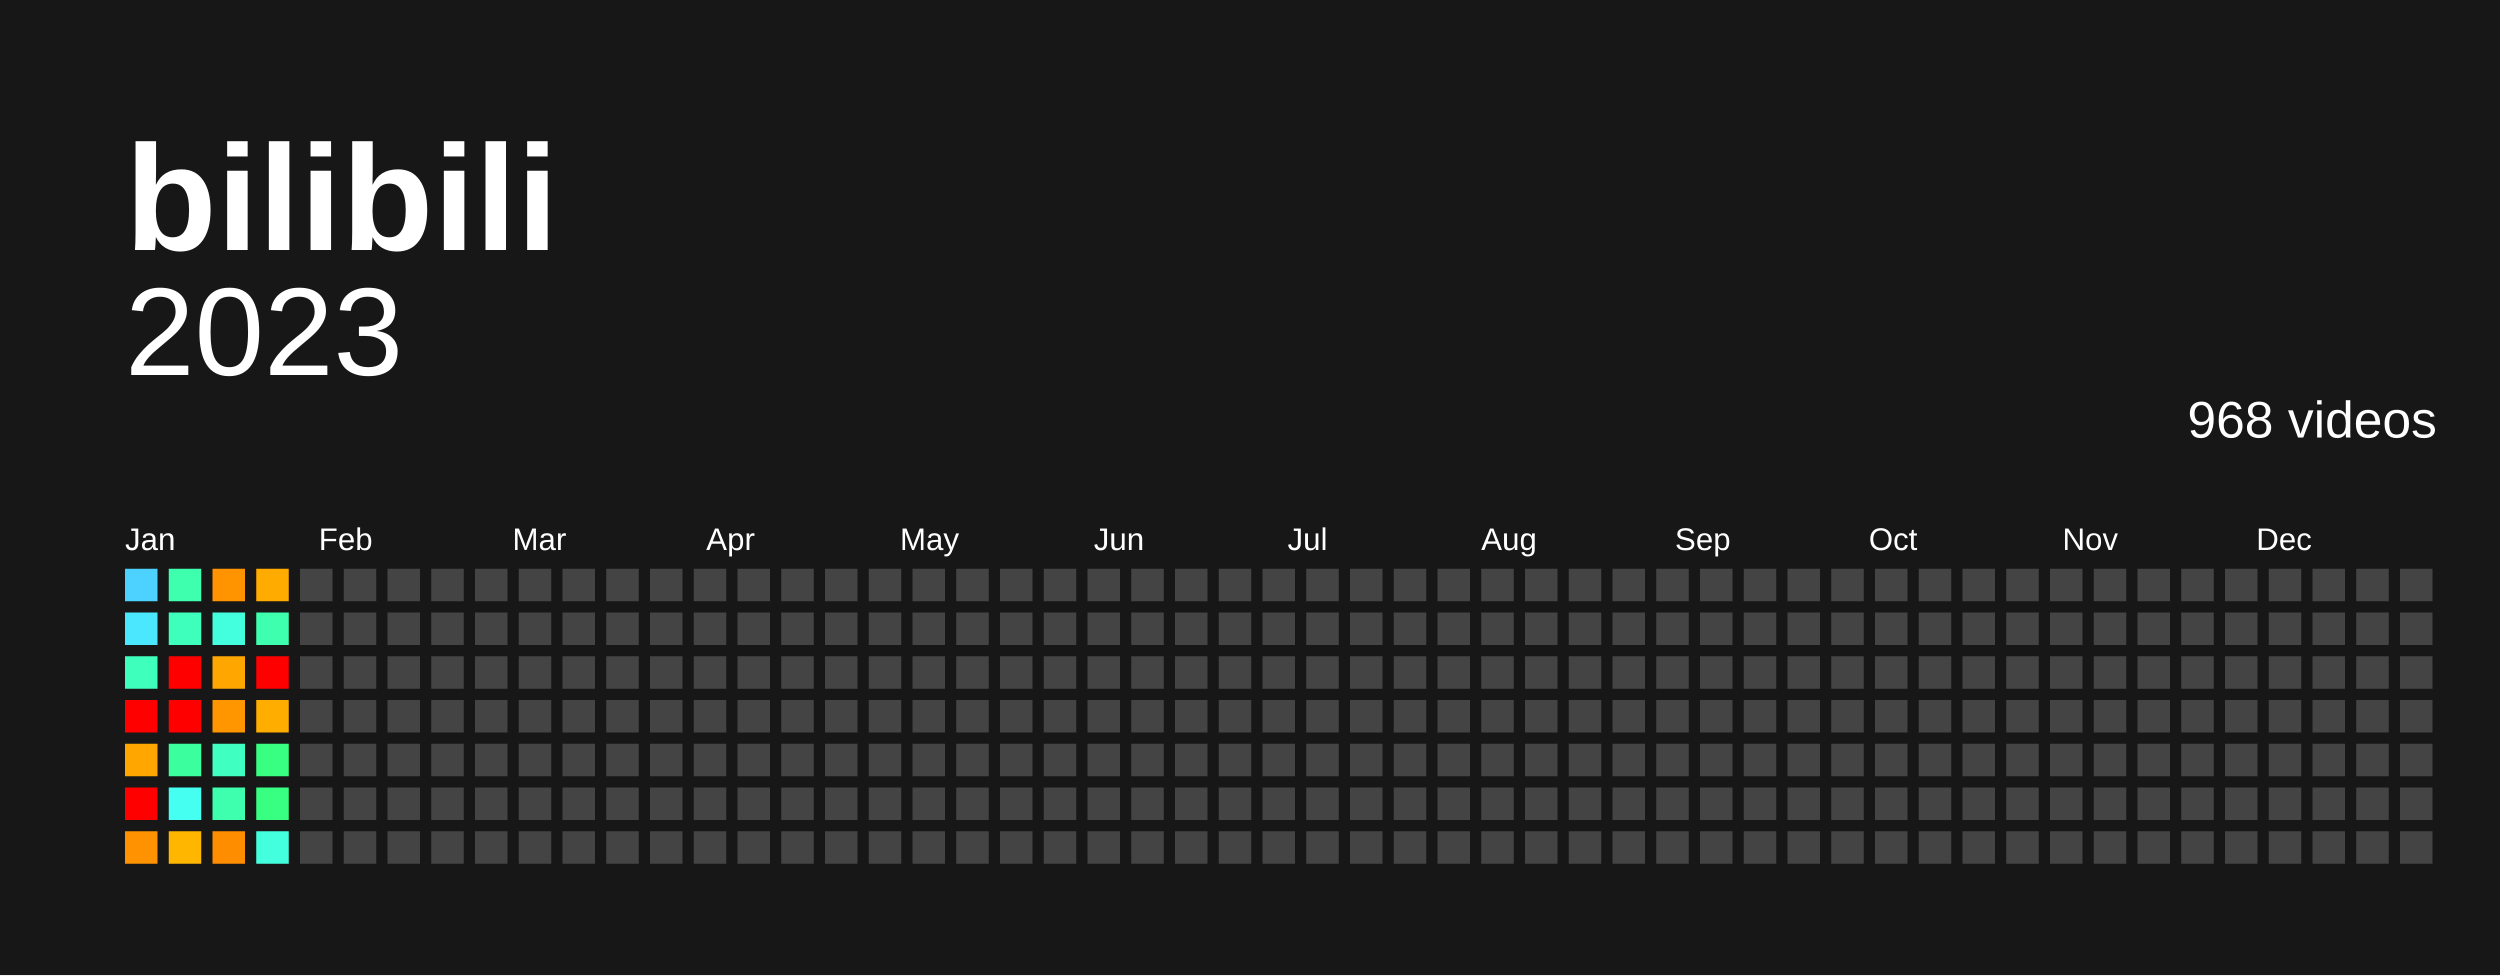
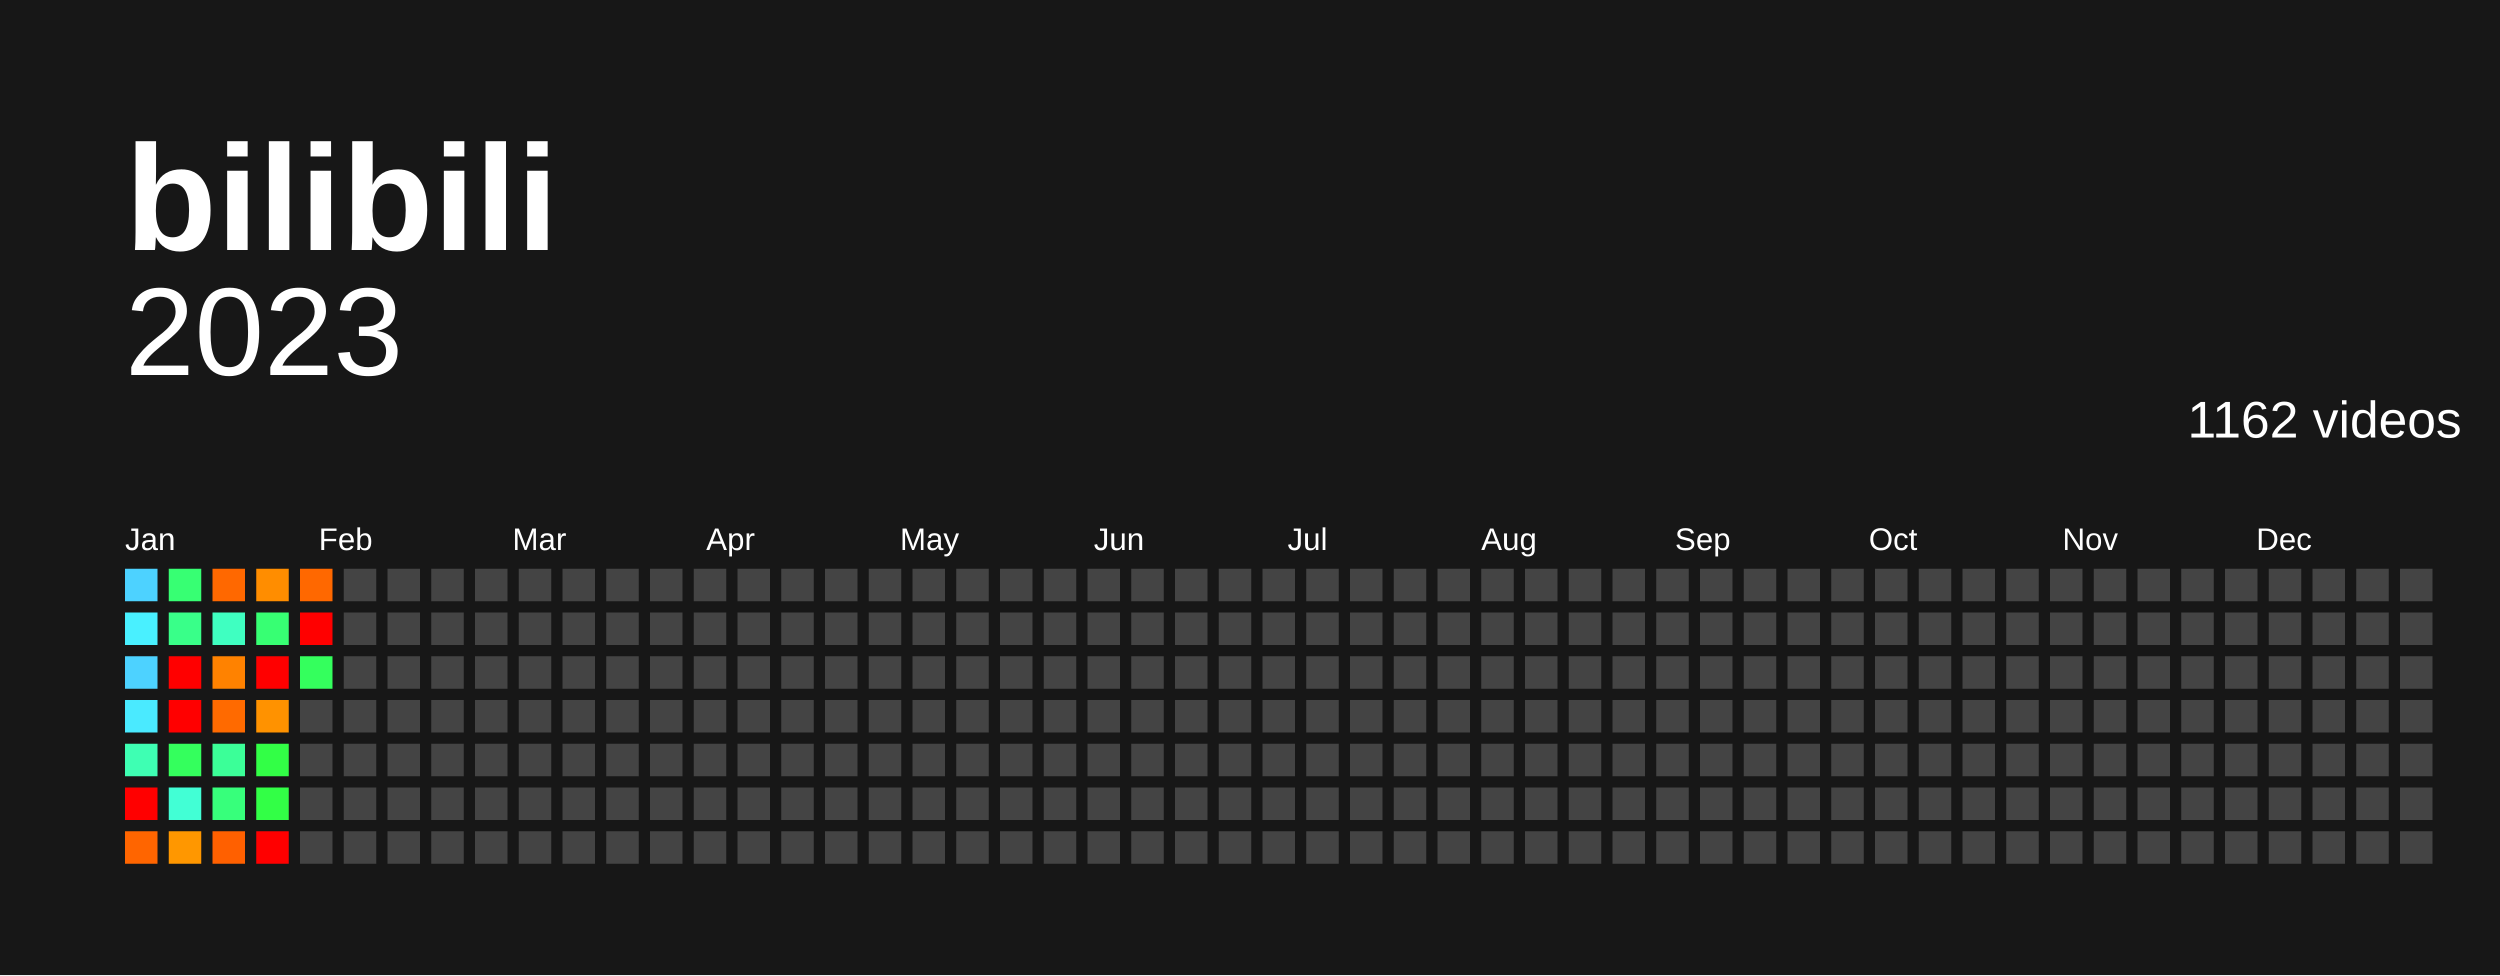
<svg xmlns="http://www.w3.org/2000/svg" baseProfile="full" height="78mm" version="1.1" viewBox="0,0,200,78" width="200mm">
  <defs />
  <rect fill="#171717" height="78" width="200" x="0" y="0" />
  <text fill="#FFFFFF" style="font-size:12px; font-family:Arial; font-weight:bold;" x="10" y="20">bilibili</text>
  <text alignment-baseline="hanging" fill="#FFFFFF" style="font-size:10.0px; font-family:Arial;" x="10" y="30">2023</text>
-   <text alignment-baseline="hanging" fill="#FFFFFF" style="font-size:4.125px; font-family:Arial;" x="175" y="35">968 videos</text>
+   <text alignment-baseline="hanging" fill="#FFFFFF" style="font-size:4.125px; font-family:Arial;" x="175" y="35">1162 videos</text>
  <text fill="#FFFFFF" style="font-size:2.5px; font-family:Arial" x="10.0" y="44">Jan</text>
  <text fill="#FFFFFF" style="font-size:2.5px; font-family:Arial" x="25.5" y="44">Feb</text>
  <text fill="#FFFFFF" style="font-size:2.5px; font-family:Arial" x="41.0" y="44">Mar</text>
  <text fill="#FFFFFF" style="font-size:2.5px; font-family:Arial" x="56.5" y="44">Apr</text>
  <text fill="#FFFFFF" style="font-size:2.5px; font-family:Arial" x="72.0" y="44">May</text>
  <text fill="#FFFFFF" style="font-size:2.5px; font-family:Arial" x="87.5" y="44">Jun</text>
  <text fill="#FFFFFF" style="font-size:2.5px; font-family:Arial" x="103.0" y="44">Jul</text>
  <text fill="#FFFFFF" style="font-size:2.5px; font-family:Arial" x="118.5" y="44">Aug</text>
  <text fill="#FFFFFF" style="font-size:2.5px; font-family:Arial" x="134.0" y="44">Sep</text>
  <text fill="#FFFFFF" style="font-size:2.5px; font-family:Arial" x="149.5" y="44">Oct</text>
  <text fill="#FFFFFF" style="font-size:2.5px; font-family:Arial" x="165.0" y="44">Nov</text>
  <text fill="#FFFFFF" style="font-size:2.5px; font-family:Arial" x="180.5" y="44">Dec</text>
  <rect fill="#4dd2ff" height="2.6" width="2.6" x="10.0" y="45.5" />
-   <rect fill="#4ae7ff" height="2.6" width="2.6" x="10.0" y="49.0" />
-   <rect fill="#3fffbd" height="2.6" width="2.6" x="10.0" y="52.5" />
-   <rect fill="red" height="2.6" width="2.6" x="10.0" y="56.0" />
-   <rect fill="#ffa700" height="2.6" width="2.6" x="10.0" y="59.5" />
+   <rect fill="#49f0ff" height="2.6" width="2.6" x="10.0" y="49.0" />
+   <rect fill="#4dd2ff" height="2.6" width="2.6" x="10.0" y="52.5" />
+   <rect fill="#4aeaff" height="2.6" width="2.6" x="10.0" y="56.0" />
+   <rect fill="#3effb3" height="2.6" width="2.6" x="10.0" y="59.5" />
  <rect fill="red" height="2.6" width="2.6" x="10.0" y="63.0" />
-   <rect fill="#ff9200" height="2.6" width="2.6" x="10.0" y="66.5" />
-   <rect fill="#3dffae" height="2.6" width="2.6" x="13.5" y="45.5" />
-   <rect fill="#3fffbd" height="2.6" width="2.6" x="13.5" y="49.0" />
+   <rect fill="#ff6500" height="2.6" width="2.6" x="10.0" y="66.5" />
+   <rect fill="#37ff73" height="2.6" width="2.6" x="13.5" y="45.5" />
+   <rect fill="#39ff89" height="2.6" width="2.6" x="13.5" y="49.0" />
  <rect fill="red" height="2.6" width="2.6" x="13.5" y="52.5" />
  <rect fill="red" height="2.6" width="2.6" x="13.5" y="56.0" />
-   <rect fill="#3bff9f" height="2.6" width="2.6" x="13.5" y="59.5" />
-   <rect fill="#45fff0" height="2.6" width="2.6" x="13.5" y="63.0" />
-   <rect fill="#ffb600" height="2.6" width="2.6" x="13.5" y="66.5" />
-   <rect fill="#ff9400" height="2.6" width="2.6" x="17.0" y="45.5" />
-   <rect fill="#43ffde" height="2.6" width="2.6" x="17.0" y="49.0" />
-   <rect fill="#ffa700" height="2.6" width="2.6" x="17.0" y="52.5" />
-   <rect fill="#ff9600" height="2.6" width="2.6" x="17.0" y="56.0" />
-   <rect fill="#3fffc1" height="2.6" width="2.6" x="17.0" y="59.5" />
-   <rect fill="#3dffae" height="2.6" width="2.6" x="17.0" y="63.0" />
-   <rect fill="#ff8d00" height="2.6" width="2.6" x="17.0" y="66.5" />
-   <rect fill="#ffab00" height="2.6" width="2.6" x="20.5" y="45.5" />
-   <rect fill="#3dffae" height="2.6" width="2.6" x="20.5" y="49.0" />
+   <rect fill="#34ff5d" height="2.6" width="2.6" x="13.5" y="59.5" />
+   <rect fill="#42ffd5" height="2.6" width="2.6" x="13.5" y="63.0" />
+   <rect fill="#ff9700" height="2.6" width="2.6" x="13.5" y="66.5" />
+   <rect fill="#ff6800" height="2.6" width="2.6" x="17.0" y="45.5" />
+   <rect fill="#3fffc1" height="2.6" width="2.6" x="17.0" y="49.0" />
+   <rect fill="#ff8200" height="2.6" width="2.6" x="17.0" y="52.5" />
+   <rect fill="#ff6a00" height="2.6" width="2.6" x="17.0" y="56.0" />
+   <rect fill="#3bff98" height="2.6" width="2.6" x="17.0" y="59.5" />
+   <rect fill="#37ff7b" height="2.6" width="2.6" x="17.0" y="63.0" />
+   <rect fill="#ff6000" height="2.6" width="2.6" x="17.0" y="66.5" />
+   <rect fill="#ff8d00" height="2.6" width="2.6" x="20.5" y="45.5" />
+   <rect fill="#37ff73" height="2.6" width="2.6" x="20.5" y="49.0" />
  <rect fill="red" height="2.6" width="2.6" x="20.5" y="52.5" />
-   <rect fill="#ffae00" height="2.6" width="2.6" x="20.5" y="56.0" />
-   <rect fill="#38ff81" height="2.6" width="2.6" x="20.5" y="59.5" />
-   <rect fill="#38ff81" height="2.6" width="2.6" x="20.5" y="63.0" />
-   <rect fill="#43ffde" height="2.6" width="2.6" x="20.5" y="66.5" />
-   <rect fill="#444444" height="2.6" width="2.6" x="24.0" y="45.5" />
-   <rect fill="#444444" height="2.6" width="2.6" x="24.0" y="49.0" />
-   <rect fill="#444444" height="2.6" width="2.6" x="24.0" y="52.5" />
+   <rect fill="#ff9200" height="2.6" width="2.6" x="20.5" y="56.0" />
+   <rect fill="#32ff46" height="2.6" width="2.6" x="20.5" y="59.5" />
+   <rect fill="#32ff46" height="2.6" width="2.6" x="20.5" y="63.0" />
+   <rect fill="red" height="2.6" width="2.6" x="20.5" y="66.5" />
+   <rect fill="#ff6800" height="2.6" width="2.6" x="24.0" y="45.5" />
+   <rect fill="red" height="2.6" width="2.6" x="24.0" y="49.0" />
+   <rect fill="#34ff5d" height="2.6" width="2.6" x="24.0" y="52.5" />
  <rect fill="#444444" height="2.6" width="2.6" x="24.0" y="56.0" />
  <rect fill="#444444" height="2.6" width="2.6" x="24.0" y="59.5" />
  <rect fill="#444444" height="2.6" width="2.6" x="24.0" y="63.0" />
  <rect fill="#444444" height="2.6" width="2.6" x="24.0" y="66.5" />
  <rect fill="#444444" height="2.6" width="2.6" x="27.5" y="45.5" />
  <rect fill="#444444" height="2.6" width="2.6" x="27.5" y="49.0" />
  <rect fill="#444444" height="2.6" width="2.6" x="27.5" y="52.5" />
  <rect fill="#444444" height="2.6" width="2.6" x="27.5" y="56.0" />
  <rect fill="#444444" height="2.6" width="2.6" x="27.5" y="59.5" />
  <rect fill="#444444" height="2.6" width="2.6" x="27.5" y="63.0" />
  <rect fill="#444444" height="2.6" width="2.6" x="27.5" y="66.5" />
  <rect fill="#444444" height="2.6" width="2.6" x="31.0" y="45.5" />
  <rect fill="#444444" height="2.6" width="2.6" x="31.0" y="49.0" />
  <rect fill="#444444" height="2.6" width="2.6" x="31.0" y="52.5" />
  <rect fill="#444444" height="2.6" width="2.6" x="31.0" y="56.0" />
  <rect fill="#444444" height="2.6" width="2.6" x="31.0" y="59.5" />
  <rect fill="#444444" height="2.6" width="2.6" x="31.0" y="63.0" />
  <rect fill="#444444" height="2.6" width="2.6" x="31.0" y="66.5" />
  <rect fill="#444444" height="2.6" width="2.6" x="34.5" y="45.5" />
  <rect fill="#444444" height="2.6" width="2.6" x="34.5" y="49.0" />
  <rect fill="#444444" height="2.6" width="2.6" x="34.5" y="52.5" />
  <rect fill="#444444" height="2.6" width="2.6" x="34.5" y="56.0" />
  <rect fill="#444444" height="2.6" width="2.6" x="34.5" y="59.5" />
  <rect fill="#444444" height="2.6" width="2.6" x="34.5" y="63.0" />
  <rect fill="#444444" height="2.6" width="2.6" x="34.5" y="66.5" />
  <rect fill="#444444" height="2.6" width="2.6" x="38.0" y="45.5" />
  <rect fill="#444444" height="2.6" width="2.6" x="38.0" y="49.0" />
  <rect fill="#444444" height="2.6" width="2.6" x="38.0" y="52.5" />
  <rect fill="#444444" height="2.6" width="2.6" x="38.0" y="56.0" />
  <rect fill="#444444" height="2.6" width="2.6" x="38.0" y="59.5" />
  <rect fill="#444444" height="2.6" width="2.6" x="38.0" y="63.0" />
  <rect fill="#444444" height="2.6" width="2.6" x="38.0" y="66.5" />
  <rect fill="#444444" height="2.6" width="2.6" x="41.5" y="45.5" />
  <rect fill="#444444" height="2.6" width="2.6" x="41.5" y="49.0" />
  <rect fill="#444444" height="2.6" width="2.6" x="41.5" y="52.5" />
  <rect fill="#444444" height="2.6" width="2.6" x="41.5" y="56.0" />
  <rect fill="#444444" height="2.6" width="2.6" x="41.5" y="59.5" />
  <rect fill="#444444" height="2.6" width="2.6" x="41.5" y="63.0" />
  <rect fill="#444444" height="2.6" width="2.6" x="41.5" y="66.5" />
  <rect fill="#444444" height="2.6" width="2.6" x="45.0" y="45.5" />
  <rect fill="#444444" height="2.6" width="2.6" x="45.0" y="49.0" />
  <rect fill="#444444" height="2.6" width="2.6" x="45.0" y="52.5" />
  <rect fill="#444444" height="2.6" width="2.6" x="45.0" y="56.0" />
  <rect fill="#444444" height="2.6" width="2.6" x="45.0" y="59.5" />
  <rect fill="#444444" height="2.6" width="2.6" x="45.0" y="63.0" />
  <rect fill="#444444" height="2.6" width="2.6" x="45.0" y="66.5" />
  <rect fill="#444444" height="2.6" width="2.6" x="48.5" y="45.5" />
  <rect fill="#444444" height="2.6" width="2.6" x="48.5" y="49.0" />
  <rect fill="#444444" height="2.6" width="2.6" x="48.5" y="52.5" />
  <rect fill="#444444" height="2.6" width="2.6" x="48.5" y="56.0" />
  <rect fill="#444444" height="2.6" width="2.6" x="48.5" y="59.5" />
  <rect fill="#444444" height="2.6" width="2.6" x="48.5" y="63.0" />
  <rect fill="#444444" height="2.6" width="2.6" x="48.5" y="66.5" />
  <rect fill="#444444" height="2.6" width="2.6" x="52.0" y="45.5" />
  <rect fill="#444444" height="2.6" width="2.6" x="52.0" y="49.0" />
  <rect fill="#444444" height="2.6" width="2.6" x="52.0" y="52.5" />
  <rect fill="#444444" height="2.6" width="2.6" x="52.0" y="56.0" />
  <rect fill="#444444" height="2.6" width="2.6" x="52.0" y="59.5" />
  <rect fill="#444444" height="2.6" width="2.6" x="52.0" y="63.0" />
  <rect fill="#444444" height="2.6" width="2.6" x="52.0" y="66.5" />
  <rect fill="#444444" height="2.6" width="2.6" x="55.5" y="45.5" />
  <rect fill="#444444" height="2.6" width="2.6" x="55.5" y="49.0" />
  <rect fill="#444444" height="2.6" width="2.6" x="55.5" y="52.5" />
  <rect fill="#444444" height="2.6" width="2.6" x="55.5" y="56.0" />
  <rect fill="#444444" height="2.6" width="2.6" x="55.5" y="59.5" />
  <rect fill="#444444" height="2.6" width="2.6" x="55.5" y="63.0" />
  <rect fill="#444444" height="2.6" width="2.6" x="55.5" y="66.5" />
  <rect fill="#444444" height="2.6" width="2.6" x="59.0" y="45.5" />
  <rect fill="#444444" height="2.6" width="2.6" x="59.0" y="49.0" />
  <rect fill="#444444" height="2.6" width="2.6" x="59.0" y="52.5" />
  <rect fill="#444444" height="2.6" width="2.6" x="59.0" y="56.0" />
  <rect fill="#444444" height="2.6" width="2.6" x="59.0" y="59.5" />
  <rect fill="#444444" height="2.6" width="2.6" x="59.0" y="63.0" />
  <rect fill="#444444" height="2.6" width="2.6" x="59.0" y="66.5" />
  <rect fill="#444444" height="2.6" width="2.6" x="62.5" y="45.5" />
  <rect fill="#444444" height="2.6" width="2.6" x="62.5" y="49.0" />
  <rect fill="#444444" height="2.6" width="2.6" x="62.5" y="52.5" />
  <rect fill="#444444" height="2.6" width="2.6" x="62.5" y="56.0" />
  <rect fill="#444444" height="2.6" width="2.6" x="62.5" y="59.5" />
  <rect fill="#444444" height="2.6" width="2.6" x="62.5" y="63.0" />
  <rect fill="#444444" height="2.6" width="2.6" x="62.5" y="66.5" />
  <rect fill="#444444" height="2.6" width="2.6" x="66.0" y="45.5" />
  <rect fill="#444444" height="2.6" width="2.6" x="66.0" y="49.0" />
  <rect fill="#444444" height="2.6" width="2.6" x="66.0" y="52.5" />
  <rect fill="#444444" height="2.6" width="2.6" x="66.0" y="56.0" />
  <rect fill="#444444" height="2.6" width="2.6" x="66.0" y="59.5" />
  <rect fill="#444444" height="2.6" width="2.6" x="66.0" y="63.0" />
  <rect fill="#444444" height="2.6" width="2.6" x="66.0" y="66.5" />
  <rect fill="#444444" height="2.6" width="2.6" x="69.5" y="45.5" />
  <rect fill="#444444" height="2.6" width="2.6" x="69.5" y="49.0" />
  <rect fill="#444444" height="2.6" width="2.6" x="69.5" y="52.5" />
  <rect fill="#444444" height="2.6" width="2.6" x="69.5" y="56.0" />
  <rect fill="#444444" height="2.6" width="2.6" x="69.5" y="59.5" />
  <rect fill="#444444" height="2.6" width="2.6" x="69.5" y="63.0" />
  <rect fill="#444444" height="2.6" width="2.6" x="69.5" y="66.5" />
  <rect fill="#444444" height="2.6" width="2.6" x="73.0" y="45.5" />
  <rect fill="#444444" height="2.6" width="2.6" x="73.0" y="49.0" />
  <rect fill="#444444" height="2.6" width="2.6" x="73.0" y="52.5" />
  <rect fill="#444444" height="2.6" width="2.6" x="73.0" y="56.0" />
  <rect fill="#444444" height="2.6" width="2.6" x="73.0" y="59.5" />
  <rect fill="#444444" height="2.6" width="2.6" x="73.0" y="63.0" />
  <rect fill="#444444" height="2.6" width="2.6" x="73.0" y="66.5" />
  <rect fill="#444444" height="2.6" width="2.6" x="76.5" y="45.5" />
  <rect fill="#444444" height="2.6" width="2.6" x="76.5" y="49.0" />
  <rect fill="#444444" height="2.6" width="2.6" x="76.5" y="52.5" />
  <rect fill="#444444" height="2.6" width="2.6" x="76.5" y="56.0" />
  <rect fill="#444444" height="2.6" width="2.6" x="76.5" y="59.5" />
  <rect fill="#444444" height="2.6" width="2.6" x="76.5" y="63.0" />
  <rect fill="#444444" height="2.6" width="2.6" x="76.5" y="66.5" />
  <rect fill="#444444" height="2.6" width="2.6" x="80.0" y="45.5" />
  <rect fill="#444444" height="2.6" width="2.6" x="80.0" y="49.0" />
  <rect fill="#444444" height="2.6" width="2.6" x="80.0" y="52.5" />
  <rect fill="#444444" height="2.6" width="2.6" x="80.0" y="56.0" />
  <rect fill="#444444" height="2.6" width="2.6" x="80.0" y="59.5" />
  <rect fill="#444444" height="2.6" width="2.6" x="80.0" y="63.0" />
  <rect fill="#444444" height="2.6" width="2.6" x="80.0" y="66.5" />
  <rect fill="#444444" height="2.6" width="2.6" x="83.5" y="45.5" />
  <rect fill="#444444" height="2.6" width="2.6" x="83.5" y="49.0" />
  <rect fill="#444444" height="2.6" width="2.6" x="83.5" y="52.5" />
  <rect fill="#444444" height="2.6" width="2.6" x="83.5" y="56.0" />
  <rect fill="#444444" height="2.6" width="2.6" x="83.5" y="59.5" />
  <rect fill="#444444" height="2.6" width="2.6" x="83.5" y="63.0" />
  <rect fill="#444444" height="2.6" width="2.6" x="83.5" y="66.5" />
  <rect fill="#444444" height="2.6" width="2.6" x="87.0" y="45.5" />
  <rect fill="#444444" height="2.6" width="2.6" x="87.0" y="49.0" />
  <rect fill="#444444" height="2.6" width="2.6" x="87.0" y="52.5" />
  <rect fill="#444444" height="2.6" width="2.6" x="87.0" y="56.0" />
  <rect fill="#444444" height="2.6" width="2.6" x="87.0" y="59.5" />
  <rect fill="#444444" height="2.6" width="2.6" x="87.0" y="63.0" />
  <rect fill="#444444" height="2.6" width="2.6" x="87.0" y="66.5" />
  <rect fill="#444444" height="2.6" width="2.6" x="90.5" y="45.5" />
  <rect fill="#444444" height="2.6" width="2.6" x="90.5" y="49.0" />
  <rect fill="#444444" height="2.6" width="2.6" x="90.5" y="52.5" />
  <rect fill="#444444" height="2.6" width="2.6" x="90.5" y="56.0" />
  <rect fill="#444444" height="2.6" width="2.6" x="90.5" y="59.5" />
  <rect fill="#444444" height="2.6" width="2.6" x="90.5" y="63.0" />
  <rect fill="#444444" height="2.6" width="2.6" x="90.5" y="66.5" />
  <rect fill="#444444" height="2.6" width="2.6" x="94.0" y="45.5" />
  <rect fill="#444444" height="2.6" width="2.6" x="94.0" y="49.0" />
  <rect fill="#444444" height="2.6" width="2.6" x="94.0" y="52.5" />
  <rect fill="#444444" height="2.6" width="2.6" x="94.0" y="56.0" />
  <rect fill="#444444" height="2.6" width="2.6" x="94.0" y="59.5" />
  <rect fill="#444444" height="2.6" width="2.6" x="94.0" y="63.0" />
  <rect fill="#444444" height="2.6" width="2.6" x="94.0" y="66.5" />
  <rect fill="#444444" height="2.6" width="2.6" x="97.5" y="45.5" />
  <rect fill="#444444" height="2.6" width="2.6" x="97.5" y="49.0" />
  <rect fill="#444444" height="2.6" width="2.6" x="97.5" y="52.5" />
  <rect fill="#444444" height="2.6" width="2.6" x="97.5" y="56.0" />
  <rect fill="#444444" height="2.6" width="2.6" x="97.5" y="59.5" />
  <rect fill="#444444" height="2.6" width="2.6" x="97.5" y="63.0" />
  <rect fill="#444444" height="2.6" width="2.6" x="97.5" y="66.5" />
  <rect fill="#444444" height="2.6" width="2.6" x="101.0" y="45.5" />
  <rect fill="#444444" height="2.6" width="2.6" x="101.0" y="49.0" />
  <rect fill="#444444" height="2.6" width="2.6" x="101.0" y="52.5" />
  <rect fill="#444444" height="2.6" width="2.6" x="101.0" y="56.0" />
  <rect fill="#444444" height="2.6" width="2.6" x="101.0" y="59.5" />
  <rect fill="#444444" height="2.6" width="2.6" x="101.0" y="63.0" />
  <rect fill="#444444" height="2.6" width="2.6" x="101.0" y="66.5" />
  <rect fill="#444444" height="2.6" width="2.6" x="104.5" y="45.5" />
  <rect fill="#444444" height="2.6" width="2.6" x="104.5" y="49.0" />
  <rect fill="#444444" height="2.6" width="2.6" x="104.5" y="52.5" />
  <rect fill="#444444" height="2.6" width="2.6" x="104.5" y="56.0" />
  <rect fill="#444444" height="2.6" width="2.6" x="104.5" y="59.5" />
  <rect fill="#444444" height="2.6" width="2.6" x="104.5" y="63.0" />
  <rect fill="#444444" height="2.6" width="2.6" x="104.5" y="66.5" />
  <rect fill="#444444" height="2.6" width="2.6" x="108.0" y="45.5" />
  <rect fill="#444444" height="2.6" width="2.6" x="108.0" y="49.0" />
  <rect fill="#444444" height="2.6" width="2.6" x="108.0" y="52.5" />
  <rect fill="#444444" height="2.6" width="2.6" x="108.0" y="56.0" />
  <rect fill="#444444" height="2.6" width="2.6" x="108.0" y="59.5" />
  <rect fill="#444444" height="2.6" width="2.6" x="108.0" y="63.0" />
  <rect fill="#444444" height="2.6" width="2.6" x="108.0" y="66.5" />
  <rect fill="#444444" height="2.6" width="2.6" x="111.5" y="45.5" />
  <rect fill="#444444" height="2.6" width="2.6" x="111.5" y="49.0" />
  <rect fill="#444444" height="2.6" width="2.6" x="111.5" y="52.5" />
  <rect fill="#444444" height="2.6" width="2.6" x="111.5" y="56.0" />
  <rect fill="#444444" height="2.6" width="2.6" x="111.5" y="59.5" />
  <rect fill="#444444" height="2.6" width="2.6" x="111.5" y="63.0" />
  <rect fill="#444444" height="2.6" width="2.6" x="111.5" y="66.5" />
  <rect fill="#444444" height="2.6" width="2.6" x="115.0" y="45.5" />
  <rect fill="#444444" height="2.6" width="2.6" x="115.0" y="49.0" />
  <rect fill="#444444" height="2.6" width="2.6" x="115.0" y="52.5" />
  <rect fill="#444444" height="2.6" width="2.6" x="115.0" y="56.0" />
  <rect fill="#444444" height="2.6" width="2.6" x="115.0" y="59.5" />
  <rect fill="#444444" height="2.6" width="2.6" x="115.0" y="63.0" />
  <rect fill="#444444" height="2.6" width="2.6" x="115.0" y="66.5" />
  <rect fill="#444444" height="2.6" width="2.6" x="118.5" y="45.5" />
  <rect fill="#444444" height="2.6" width="2.6" x="118.5" y="49.0" />
  <rect fill="#444444" height="2.6" width="2.6" x="118.5" y="52.5" />
  <rect fill="#444444" height="2.6" width="2.6" x="118.5" y="56.0" />
  <rect fill="#444444" height="2.6" width="2.6" x="118.5" y="59.5" />
  <rect fill="#444444" height="2.6" width="2.6" x="118.5" y="63.0" />
  <rect fill="#444444" height="2.6" width="2.6" x="118.5" y="66.5" />
  <rect fill="#444444" height="2.6" width="2.6" x="122.0" y="45.5" />
  <rect fill="#444444" height="2.6" width="2.6" x="122.0" y="49.0" />
  <rect fill="#444444" height="2.6" width="2.6" x="122.0" y="52.5" />
  <rect fill="#444444" height="2.6" width="2.6" x="122.0" y="56.0" />
  <rect fill="#444444" height="2.6" width="2.6" x="122.0" y="59.5" />
  <rect fill="#444444" height="2.6" width="2.6" x="122.0" y="63.0" />
  <rect fill="#444444" height="2.6" width="2.6" x="122.0" y="66.5" />
  <rect fill="#444444" height="2.6" width="2.6" x="125.5" y="45.5" />
  <rect fill="#444444" height="2.6" width="2.6" x="125.5" y="49.0" />
  <rect fill="#444444" height="2.6" width="2.6" x="125.5" y="52.5" />
  <rect fill="#444444" height="2.6" width="2.6" x="125.5" y="56.0" />
  <rect fill="#444444" height="2.6" width="2.6" x="125.5" y="59.5" />
  <rect fill="#444444" height="2.6" width="2.6" x="125.5" y="63.0" />
  <rect fill="#444444" height="2.6" width="2.6" x="125.5" y="66.5" />
  <rect fill="#444444" height="2.6" width="2.6" x="129.0" y="45.5" />
  <rect fill="#444444" height="2.6" width="2.6" x="129.0" y="49.0" />
  <rect fill="#444444" height="2.6" width="2.6" x="129.0" y="52.5" />
  <rect fill="#444444" height="2.6" width="2.6" x="129.0" y="56.0" />
  <rect fill="#444444" height="2.6" width="2.6" x="129.0" y="59.5" />
  <rect fill="#444444" height="2.6" width="2.6" x="129.0" y="63.0" />
  <rect fill="#444444" height="2.6" width="2.6" x="129.0" y="66.5" />
  <rect fill="#444444" height="2.6" width="2.6" x="132.5" y="45.5" />
  <rect fill="#444444" height="2.6" width="2.6" x="132.5" y="49.0" />
  <rect fill="#444444" height="2.6" width="2.6" x="132.5" y="52.5" />
  <rect fill="#444444" height="2.6" width="2.6" x="132.5" y="56.0" />
  <rect fill="#444444" height="2.6" width="2.6" x="132.5" y="59.5" />
  <rect fill="#444444" height="2.6" width="2.6" x="132.5" y="63.0" />
  <rect fill="#444444" height="2.6" width="2.6" x="132.5" y="66.5" />
  <rect fill="#444444" height="2.6" width="2.6" x="136.0" y="45.5" />
  <rect fill="#444444" height="2.6" width="2.6" x="136.0" y="49.0" />
  <rect fill="#444444" height="2.6" width="2.6" x="136.0" y="52.5" />
  <rect fill="#444444" height="2.6" width="2.6" x="136.0" y="56.0" />
  <rect fill="#444444" height="2.6" width="2.6" x="136.0" y="59.5" />
  <rect fill="#444444" height="2.6" width="2.6" x="136.0" y="63.0" />
  <rect fill="#444444" height="2.6" width="2.6" x="136.0" y="66.5" />
  <rect fill="#444444" height="2.6" width="2.6" x="139.5" y="45.5" />
  <rect fill="#444444" height="2.6" width="2.6" x="139.5" y="49.0" />
  <rect fill="#444444" height="2.6" width="2.6" x="139.5" y="52.5" />
  <rect fill="#444444" height="2.6" width="2.6" x="139.5" y="56.0" />
  <rect fill="#444444" height="2.6" width="2.6" x="139.5" y="59.5" />
  <rect fill="#444444" height="2.6" width="2.6" x="139.5" y="63.0" />
  <rect fill="#444444" height="2.6" width="2.6" x="139.5" y="66.5" />
  <rect fill="#444444" height="2.6" width="2.6" x="143.0" y="45.5" />
  <rect fill="#444444" height="2.6" width="2.6" x="143.0" y="49.0" />
  <rect fill="#444444" height="2.6" width="2.6" x="143.0" y="52.5" />
  <rect fill="#444444" height="2.6" width="2.6" x="143.0" y="56.0" />
  <rect fill="#444444" height="2.6" width="2.6" x="143.0" y="59.5" />
  <rect fill="#444444" height="2.6" width="2.6" x="143.0" y="63.0" />
  <rect fill="#444444" height="2.6" width="2.6" x="143.0" y="66.5" />
  <rect fill="#444444" height="2.6" width="2.6" x="146.5" y="45.5" />
  <rect fill="#444444" height="2.6" width="2.6" x="146.5" y="49.0" />
  <rect fill="#444444" height="2.6" width="2.6" x="146.5" y="52.5" />
  <rect fill="#444444" height="2.6" width="2.6" x="146.5" y="56.0" />
  <rect fill="#444444" height="2.6" width="2.6" x="146.5" y="59.5" />
  <rect fill="#444444" height="2.6" width="2.6" x="146.5" y="63.0" />
  <rect fill="#444444" height="2.6" width="2.6" x="146.5" y="66.5" />
  <rect fill="#444444" height="2.6" width="2.6" x="150.0" y="45.5" />
  <rect fill="#444444" height="2.6" width="2.6" x="150.0" y="49.0" />
  <rect fill="#444444" height="2.6" width="2.6" x="150.0" y="52.5" />
  <rect fill="#444444" height="2.6" width="2.6" x="150.0" y="56.0" />
  <rect fill="#444444" height="2.6" width="2.6" x="150.0" y="59.5" />
  <rect fill="#444444" height="2.6" width="2.6" x="150.0" y="63.0" />
  <rect fill="#444444" height="2.6" width="2.6" x="150.0" y="66.5" />
  <rect fill="#444444" height="2.6" width="2.6" x="153.5" y="45.5" />
  <rect fill="#444444" height="2.6" width="2.6" x="153.5" y="49.0" />
  <rect fill="#444444" height="2.6" width="2.6" x="153.5" y="52.5" />
  <rect fill="#444444" height="2.6" width="2.6" x="153.5" y="56.0" />
  <rect fill="#444444" height="2.6" width="2.6" x="153.5" y="59.5" />
  <rect fill="#444444" height="2.6" width="2.6" x="153.5" y="63.0" />
  <rect fill="#444444" height="2.6" width="2.6" x="153.5" y="66.5" />
  <rect fill="#444444" height="2.6" width="2.6" x="157.0" y="45.5" />
  <rect fill="#444444" height="2.6" width="2.6" x="157.0" y="49.0" />
  <rect fill="#444444" height="2.6" width="2.6" x="157.0" y="52.5" />
  <rect fill="#444444" height="2.6" width="2.6" x="157.0" y="56.0" />
  <rect fill="#444444" height="2.6" width="2.6" x="157.0" y="59.5" />
  <rect fill="#444444" height="2.6" width="2.6" x="157.0" y="63.0" />
  <rect fill="#444444" height="2.6" width="2.6" x="157.0" y="66.5" />
  <rect fill="#444444" height="2.6" width="2.6" x="160.5" y="45.5" />
  <rect fill="#444444" height="2.6" width="2.6" x="160.5" y="49.0" />
  <rect fill="#444444" height="2.6" width="2.6" x="160.5" y="52.5" />
  <rect fill="#444444" height="2.6" width="2.6" x="160.5" y="56.0" />
  <rect fill="#444444" height="2.6" width="2.6" x="160.5" y="59.5" />
  <rect fill="#444444" height="2.6" width="2.6" x="160.5" y="63.0" />
  <rect fill="#444444" height="2.6" width="2.6" x="160.5" y="66.5" />
  <rect fill="#444444" height="2.6" width="2.6" x="164.0" y="45.5" />
  <rect fill="#444444" height="2.6" width="2.6" x="164.0" y="49.0" />
  <rect fill="#444444" height="2.6" width="2.6" x="164.0" y="52.5" />
  <rect fill="#444444" height="2.6" width="2.6" x="164.0" y="56.0" />
  <rect fill="#444444" height="2.6" width="2.6" x="164.0" y="59.5" />
  <rect fill="#444444" height="2.6" width="2.6" x="164.0" y="63.0" />
  <rect fill="#444444" height="2.6" width="2.6" x="164.0" y="66.5" />
  <rect fill="#444444" height="2.6" width="2.6" x="167.5" y="45.5" />
  <rect fill="#444444" height="2.6" width="2.6" x="167.5" y="49.0" />
  <rect fill="#444444" height="2.6" width="2.6" x="167.5" y="52.5" />
  <rect fill="#444444" height="2.6" width="2.6" x="167.5" y="56.0" />
  <rect fill="#444444" height="2.6" width="2.6" x="167.5" y="59.5" />
  <rect fill="#444444" height="2.6" width="2.6" x="167.5" y="63.0" />
  <rect fill="#444444" height="2.6" width="2.6" x="167.5" y="66.5" />
  <rect fill="#444444" height="2.6" width="2.6" x="171.0" y="45.5" />
  <rect fill="#444444" height="2.6" width="2.6" x="171.0" y="49.0" />
  <rect fill="#444444" height="2.6" width="2.6" x="171.0" y="52.5" />
  <rect fill="#444444" height="2.6" width="2.6" x="171.0" y="56.0" />
  <rect fill="#444444" height="2.6" width="2.6" x="171.0" y="59.5" />
  <rect fill="#444444" height="2.6" width="2.6" x="171.0" y="63.0" />
  <rect fill="#444444" height="2.6" width="2.6" x="171.0" y="66.5" />
  <rect fill="#444444" height="2.6" width="2.6" x="174.5" y="45.5" />
  <rect fill="#444444" height="2.6" width="2.6" x="174.5" y="49.0" />
  <rect fill="#444444" height="2.6" width="2.6" x="174.5" y="52.5" />
  <rect fill="#444444" height="2.6" width="2.6" x="174.5" y="56.0" />
  <rect fill="#444444" height="2.6" width="2.6" x="174.5" y="59.5" />
  <rect fill="#444444" height="2.6" width="2.6" x="174.5" y="63.0" />
  <rect fill="#444444" height="2.6" width="2.6" x="174.5" y="66.5" />
  <rect fill="#444444" height="2.6" width="2.6" x="178.0" y="45.5" />
  <rect fill="#444444" height="2.6" width="2.6" x="178.0" y="49.0" />
  <rect fill="#444444" height="2.6" width="2.6" x="178.0" y="52.5" />
  <rect fill="#444444" height="2.6" width="2.6" x="178.0" y="56.0" />
  <rect fill="#444444" height="2.6" width="2.6" x="178.0" y="59.5" />
  <rect fill="#444444" height="2.6" width="2.6" x="178.0" y="63.0" />
  <rect fill="#444444" height="2.6" width="2.6" x="178.0" y="66.5" />
  <rect fill="#444444" height="2.6" width="2.6" x="181.5" y="45.5" />
  <rect fill="#444444" height="2.6" width="2.6" x="181.5" y="49.0" />
  <rect fill="#444444" height="2.6" width="2.6" x="181.5" y="52.5" />
  <rect fill="#444444" height="2.6" width="2.6" x="181.5" y="56.0" />
  <rect fill="#444444" height="2.6" width="2.6" x="181.5" y="59.5" />
  <rect fill="#444444" height="2.6" width="2.6" x="181.5" y="63.0" />
  <rect fill="#444444" height="2.6" width="2.6" x="181.5" y="66.5" />
  <rect fill="#444444" height="2.6" width="2.6" x="185.0" y="45.5" />
  <rect fill="#444444" height="2.6" width="2.6" x="185.0" y="49.0" />
  <rect fill="#444444" height="2.6" width="2.6" x="185.0" y="52.5" />
  <rect fill="#444444" height="2.6" width="2.6" x="185.0" y="56.0" />
  <rect fill="#444444" height="2.6" width="2.6" x="185.0" y="59.5" />
  <rect fill="#444444" height="2.6" width="2.6" x="185.0" y="63.0" />
  <rect fill="#444444" height="2.6" width="2.6" x="185.0" y="66.5" />
  <rect fill="#444444" height="2.6" width="2.6" x="188.5" y="45.5" />
  <rect fill="#444444" height="2.6" width="2.6" x="188.5" y="49.0" />
  <rect fill="#444444" height="2.6" width="2.6" x="188.5" y="52.5" />
  <rect fill="#444444" height="2.6" width="2.6" x="188.5" y="56.0" />
  <rect fill="#444444" height="2.6" width="2.6" x="188.5" y="59.5" />
  <rect fill="#444444" height="2.6" width="2.6" x="188.5" y="63.0" />
  <rect fill="#444444" height="2.6" width="2.6" x="188.5" y="66.5" />
  <rect fill="#444444" height="2.6" width="2.6" x="192.0" y="45.5" />
  <rect fill="#444444" height="2.6" width="2.6" x="192.0" y="49.0" />
  <rect fill="#444444" height="2.6" width="2.6" x="192.0" y="52.5" />
  <rect fill="#444444" height="2.6" width="2.6" x="192.0" y="56.0" />
  <rect fill="#444444" height="2.6" width="2.6" x="192.0" y="59.5" />
  <rect fill="#444444" height="2.6" width="2.6" x="192.0" y="63.0" />
  <rect fill="#444444" height="2.6" width="2.6" x="192.0" y="66.5" />
</svg>
